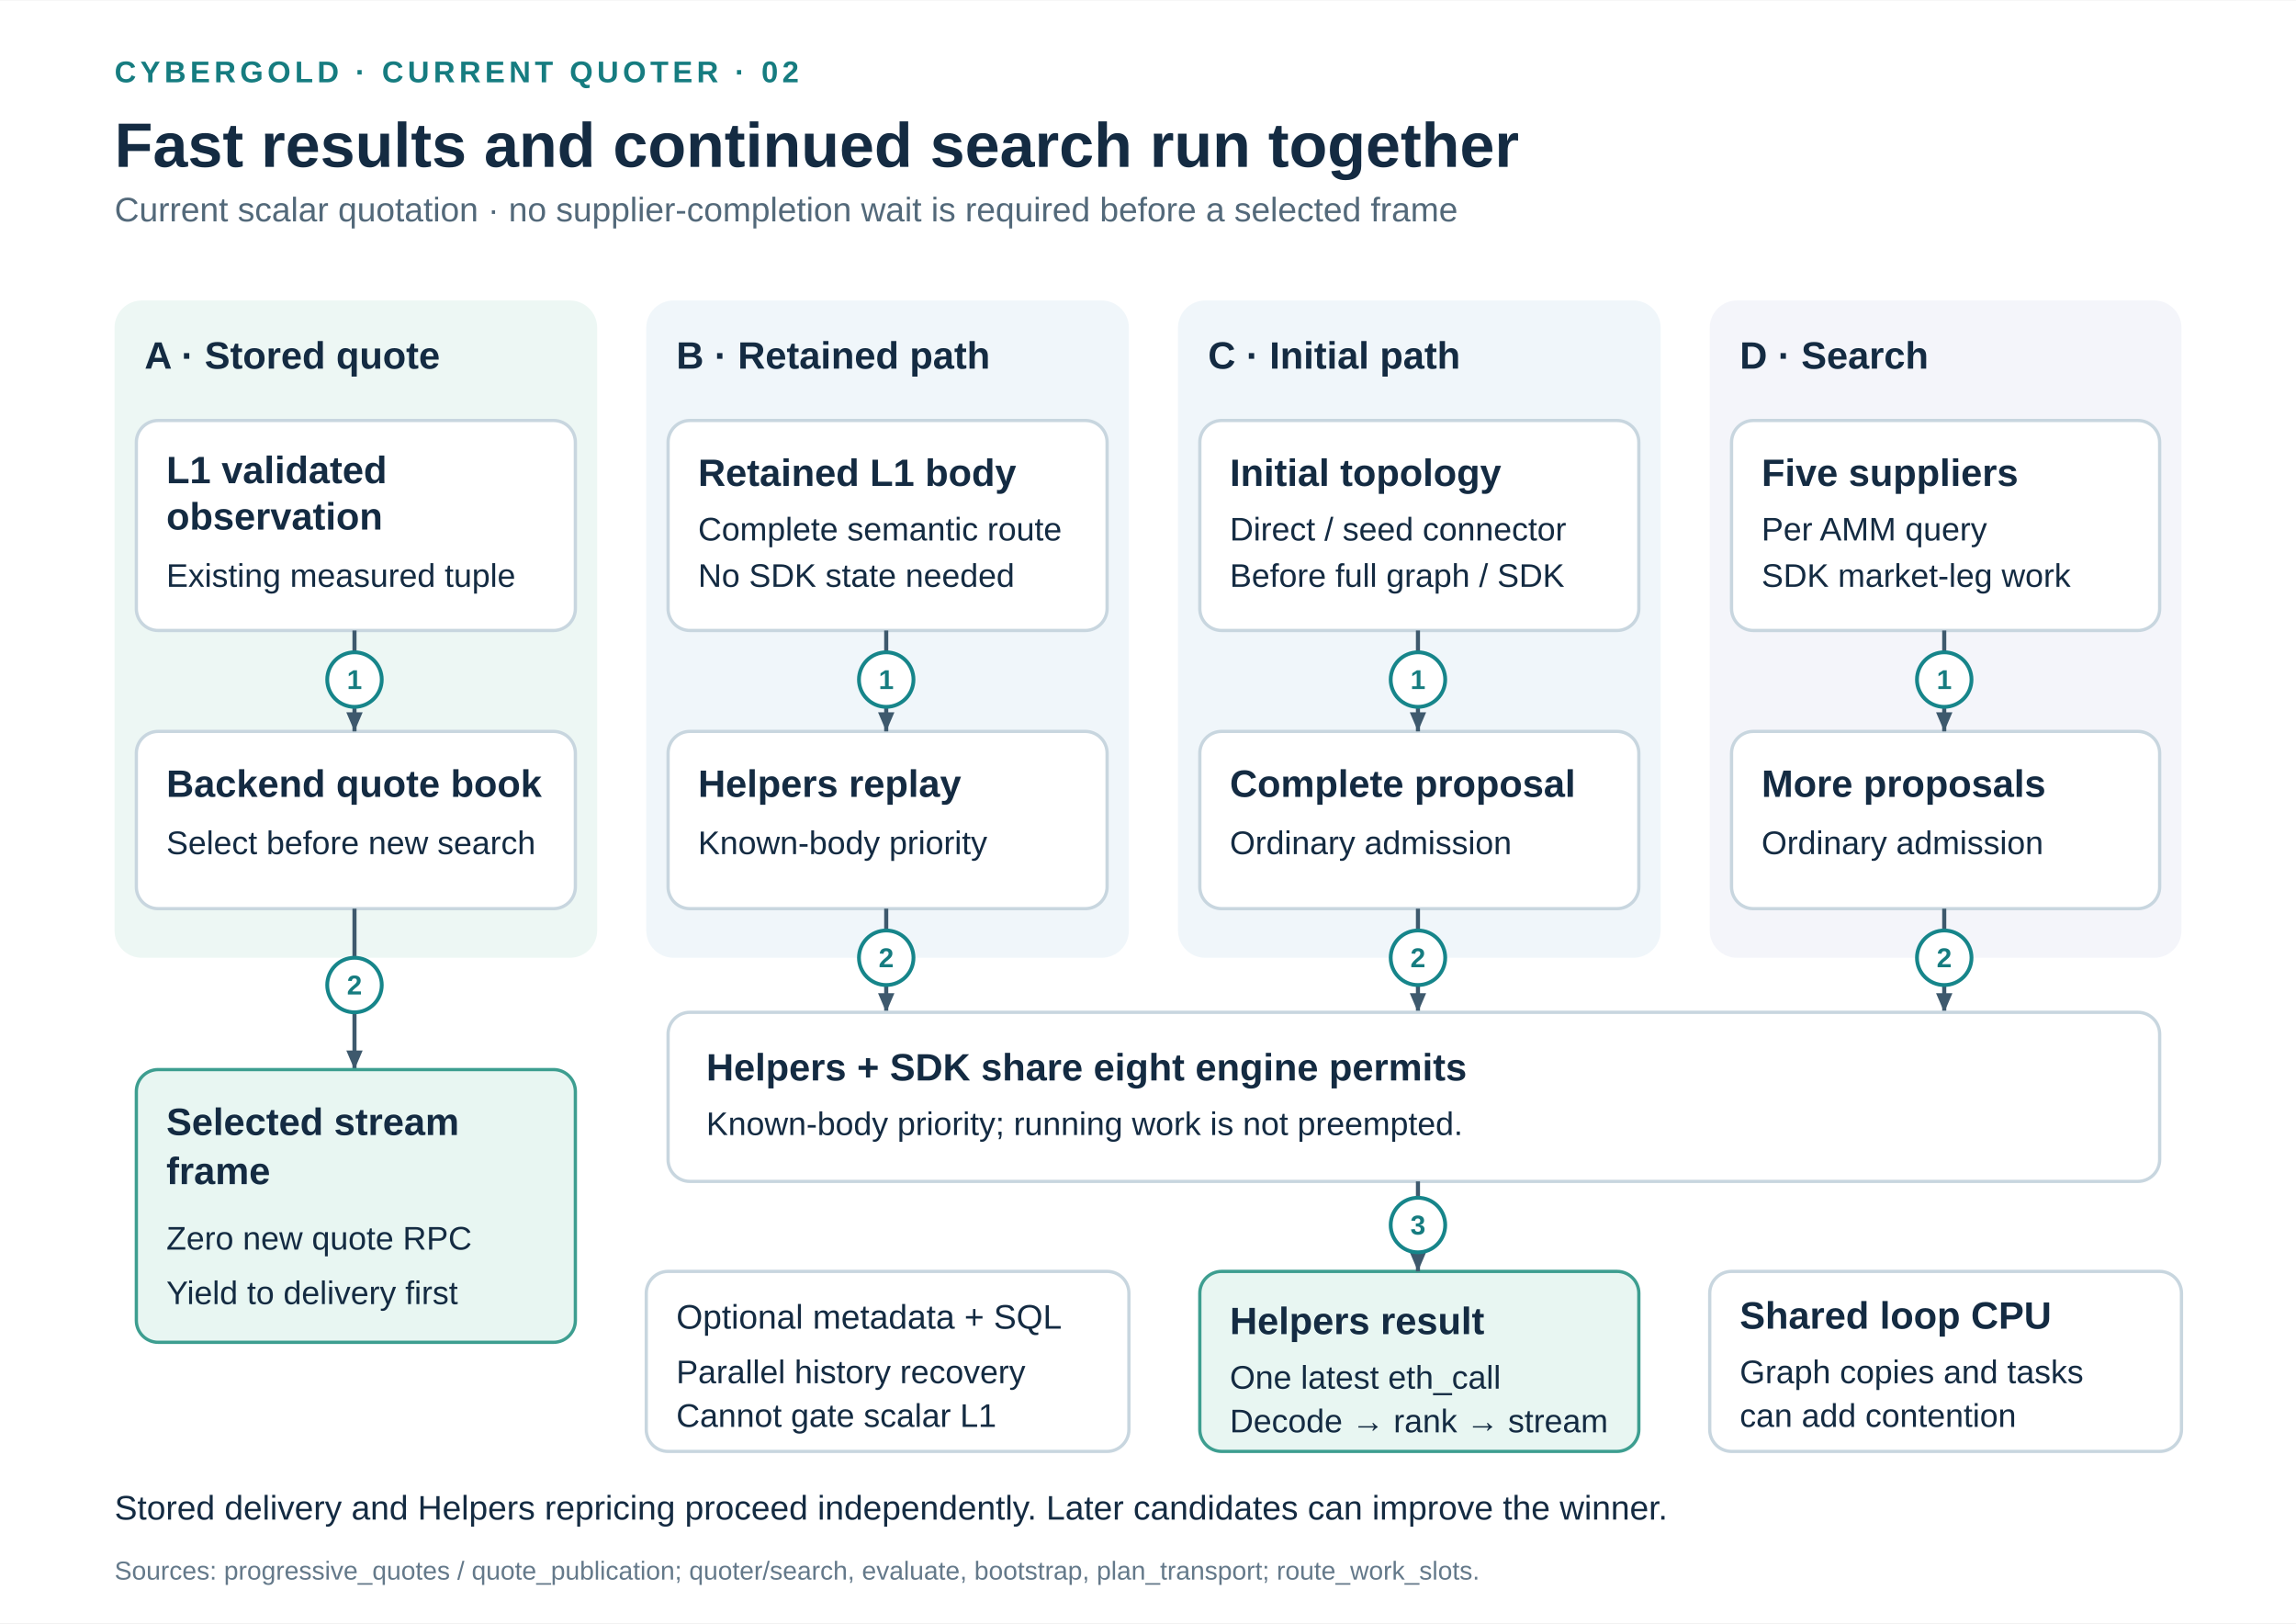
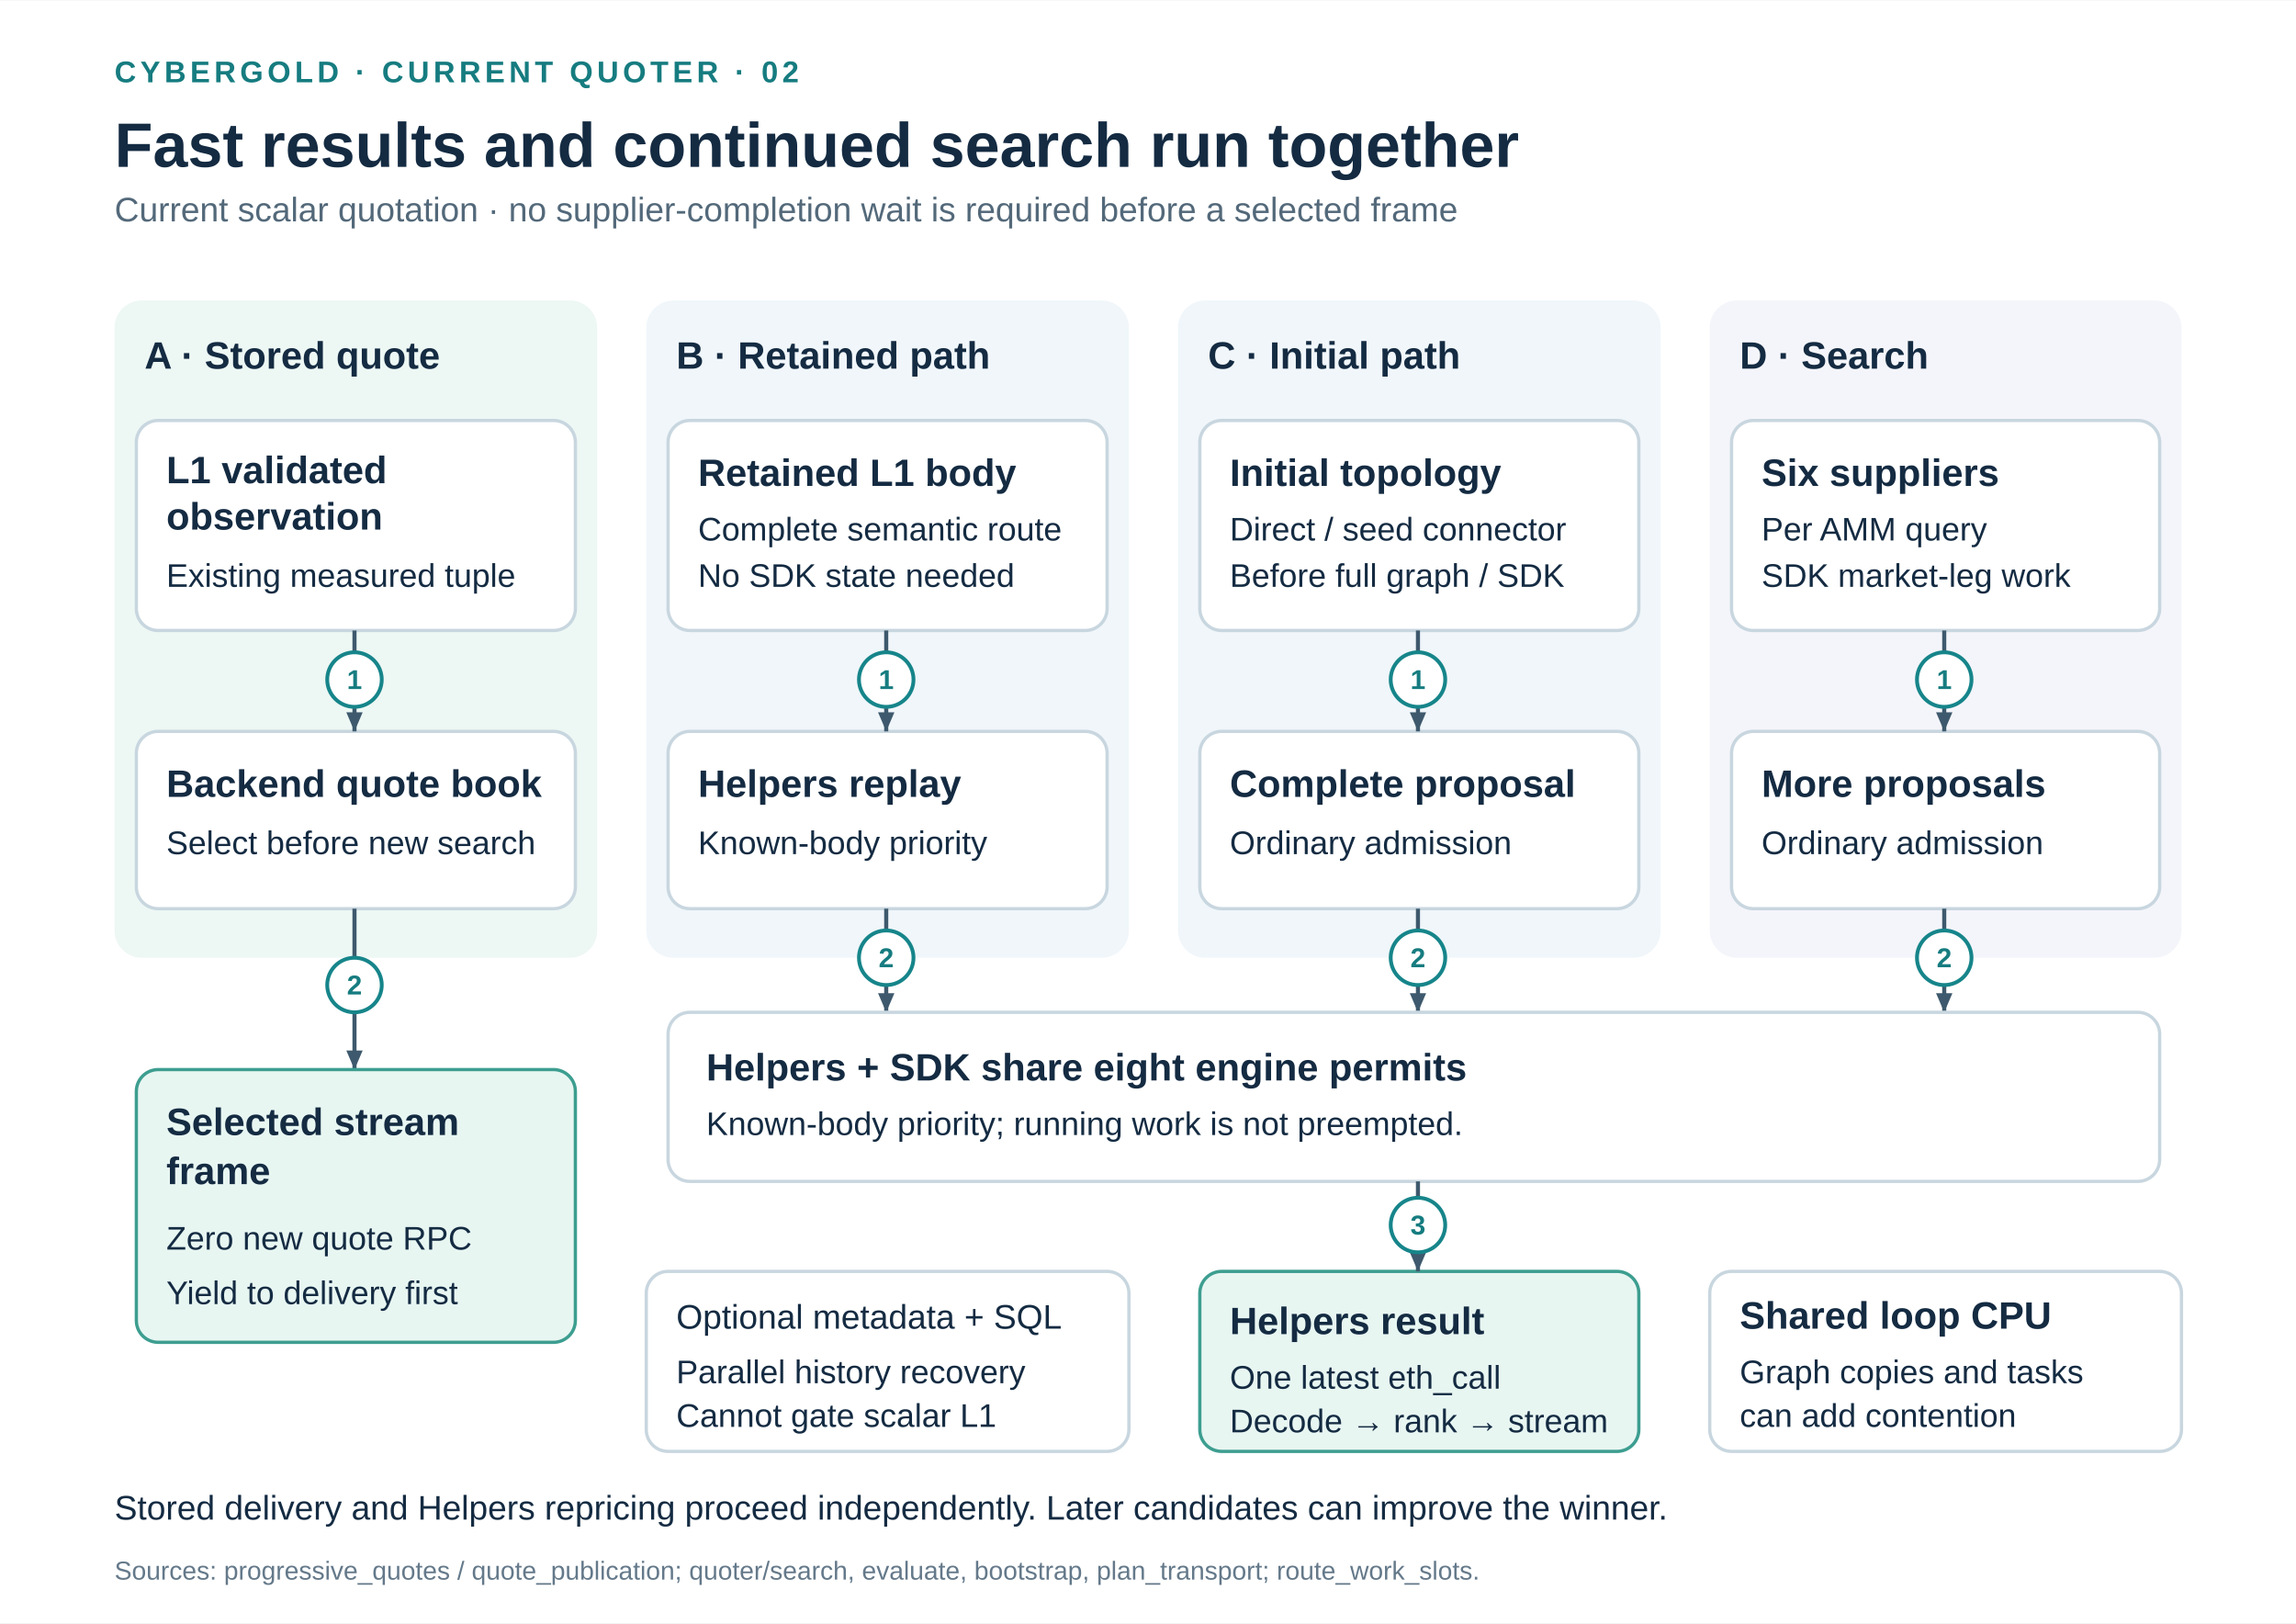
<svg xmlns="http://www.w3.org/2000/svg" width="297mm" height="210mm" viewBox="0 0 842 595" role="img" aria-labelledby="title desc">
  <defs>
    <marker id="arrow" markerWidth="8" markerHeight="8" refX="7" refY="4" orient="auto">
      <path d="M0 0 L8 4 L0 8 Z" fill="#3e596d" />
    </marker>
    <style>
    text{font-family:Arial,Helvetica,sans-serif;fill:#142b42}
    .eyebrow{font-size:11px;font-weight:700;letter-spacing:1.5px;fill:#167c80}
    .title{font-size:23px;font-weight:700}
    .subtitle{font-size:12.5px;fill:#53697a}
    .lane-label{font-size:10px;font-weight:700;letter-spacing:1.2px;fill:#53697a}
    .node{fill:#fff;stroke:#c8d6df;stroke-width:1.2}
    .fresh{fill:#e8f6f2;stroke:#3d9e90;stroke-width:1.2}
    .heading{font-size:14px;font-weight:700}
    .body{font-size:12px}
    .body-large{font-size:12.5px}
    .muted{fill:#53697a}
    .line{fill:none;stroke:#3e596d;stroke-width:1.5}
    .bus{fill:none;stroke:#3e596d;stroke-width:1.5}
    .dashed{fill:none;stroke:#8a9cab;stroke-width:1.3;stroke-dasharray:4 4}
    .step{fill:#fff;stroke:#16858a;stroke-width:1.4}
    .step-text{font-size:10px;font-weight:700;fill:#167c80;text-anchor:middle;dominant-baseline:central}
    .source{font-size:9.5px;fill:#64798a}
  </style>
  </defs>
  <rect width="842" height="595" fill="#fff" />
  <text x="42" y="30" class="eyebrow">CYBERGOLD · CURRENT QUOTER · 02</text>
  <text x="42" y="61" class="title">Fast results and continued search run together</text>
  <text x="42" y="81" class="subtitle">Current scalar quotation · no supplier-completion wait is required before a selected frame</text>
  <rect x="42" y="110" width="177" height="241" rx="10" fill="#edf7f4" />
  <rect x="237" y="110" width="177" height="241" rx="10" fill="#f0f6fa" />
  <rect x="432" y="110" width="177" height="241" rx="10" fill="#f0f6fa" />
  <rect x="627" y="110" width="173" height="241" rx="10" fill="#f4f5fa" />
  <text x="53" y="135" class="heading">A · Stored quote</text>
  <text x="248" y="135" class="heading">B · Retained path</text>
  <text x="443" y="135" class="heading">C · Initial path</text>
  <text x="638" y="135" class="heading">D · Search</text>
  <rect x="50" y="154" width="161" height="77" rx="8" class="node" />
  <text x="61" y="177" class="heading">L1 validated</text>
  <text x="61" y="194" class="heading">observation</text>
  <text x="61" y="215" class="body">Existing measured tuple</text>
  <rect x="245" y="154" width="161" height="77" rx="8" class="node" />
  <text x="256" y="178" class="heading">Retained L1 body</text>
  <text x="256" y="198" class="body">Complete semantic route</text>
  <text x="256" y="215" class="body">No SDK state needed</text>
  <rect x="440" y="154" width="161" height="77" rx="8" class="node" />
  <text x="451" y="178" class="heading">Initial topology</text>
  <text x="451" y="198" class="body">Direct / seed connector</text>
  <text x="451" y="215" class="body">Before full graph / SDK</text>
  <rect x="635" y="154" width="157" height="77" rx="8" class="node" />
-   <text x="646" y="178" class="heading">Five suppliers</text>
+   <text x="646" y="178" class="heading">Six suppliers</text>
  <text x="646" y="198" class="body">Per AMM query</text>
  <text x="646" y="215" class="body">SDK market-leg work</text>
  <rect x="50" y="268" width="161" height="65" rx="8" class="node" />
  <text x="61" y="292" class="heading">Backend quote book</text>
  <text x="61" y="313" class="body">Select before new search</text>
  <rect x="245" y="268" width="161" height="65" rx="8" class="node" />
  <text x="256" y="292" class="heading">Helpers replay</text>
  <text x="256" y="313" class="body">Known-body priority</text>
  <rect x="440" y="268" width="161" height="65" rx="8" class="node" />
  <text x="451" y="292" class="heading">Complete proposal</text>
  <text x="451" y="313" class="body">Ordinary admission</text>
  <rect x="635" y="268" width="157" height="65" rx="8" class="node" />
  <text x="646" y="292" class="heading">More proposals</text>
  <text x="646" y="313" class="body">Ordinary admission</text>
  <path d="M130 231 V268" class="line" />
  <polygon points="130.00,268.00 127.00,261.00 133.00,261.00" fill="#3e596d" />
  <circle cx="130" cy="249" r="10" class="step" />
  <text x="130" y="249" class="step-text">1</text>
  <path d="M325 231 V268" class="line" />
  <polygon points="325.00,268.00 322.00,261.00 328.00,261.00" fill="#3e596d" />
  <circle cx="325" cy="249" r="10" class="step" />
  <text x="325" y="249" class="step-text">1</text>
  <path d="M520 231 V268" class="line" />
  <polygon points="520.00,268.00 517.00,261.00 523.00,261.00" fill="#3e596d" />
  <circle cx="520" cy="249" r="10" class="step" />
  <text x="520" y="249" class="step-text">1</text>
  <path d="M713 231 V268" class="line" />
  <polygon points="713.00,268.00 710.00,261.00 716.00,261.00" fill="#3e596d" />
  <circle cx="713" cy="249" r="10" class="step" />
  <text x="713" y="249" class="step-text">1</text>
  <path d="M130 333 V392" class="line" />
  <polygon points="130.00,392.00 127.00,385.00 133.00,385.00" fill="#3e596d" />
  <circle cx="130" cy="361" r="10" class="step" />
  <text x="130" y="361" class="step-text">2</text>
  <path d="M325 333 V371" class="line" />
  <polygon points="325.00,371.00 322.00,364.00 328.00,364.00" fill="#3e596d" />
  <circle cx="325" cy="351" r="10" class="step" />
  <text x="325" y="351" class="step-text">2</text>
  <path d="M520 333 V371" class="line" />
  <polygon points="520.00,371.00 517.00,364.00 523.00,364.00" fill="#3e596d" />
  <circle cx="520" cy="351" r="10" class="step" />
  <text x="520" y="351" class="step-text">2</text>
  <path d="M713 333 V371" class="line" />
  <polygon points="713.00,371.00 710.00,364.00 716.00,364.00" fill="#3e596d" />
  <circle cx="713" cy="351" r="10" class="step" />
  <text x="713" y="351" class="step-text">2</text>
  <rect x="245" y="371" width="547" height="62" rx="8" class="node" />
  <text x="259" y="396" class="heading">Helpers + SDK share eight engine permits</text>
  <text x="259" y="416" class="body">Known-body priority; running work is not preempted.</text>
  <rect x="50" y="392" width="161" height="100" rx="8" class="fresh" />
  <text x="61" y="416" class="heading">Selected stream</text>
  <text x="61" y="434" class="heading">frame</text>
  <text x="61" y="458" class="body">Zero new quote RPC</text>
  <text x="61" y="478" class="body">Yield to delivery first</text>
  <rect x="440" y="466" width="161" height="66" rx="8" class="fresh" />
  <text x="451" y="489" class="heading">Helpers result</text>
  <text x="451" y="509" class="body">One latest eth_call</text>
  <text x="451" y="525" class="body">Decode → rank → stream</text>
  <path d="M520 433 V466" class="line" />
  <polygon points="520.00,466.00 517.00,459.00 523.00,459.00" fill="#3e596d" />
  <circle cx="520" cy="449" r="10" class="step" />
  <text x="520" y="449" class="step-text">3</text>
  <rect x="237" y="466" width="177" height="66" rx="8" class="node" />
  <text x="248" y="487" class="body-large">Optional metadata + SQL</text>
  <text x="248" y="507" class="body">Parallel history recovery</text>
  <text x="248" y="523" class="body">Cannot gate scalar L1</text>
  <rect x="627" y="466" width="173" height="66" rx="8" class="node" />
  <text x="638" y="487" class="heading">Shared loop CPU</text>
  <text x="638" y="507" class="body">Graph copies and tasks</text>
  <text x="638" y="523" class="body">can add contention</text>
  <text x="42" y="557" class="body-large">Stored delivery and Helpers repricing proceed independently. Later candidates can improve the winner.</text>
  <text x="42" y="579" class="source">Sources: progressive_quotes / quote_publication; quoter/search, evaluate, bootstrap, plan_transport; route_work_slots.</text>
</svg>
